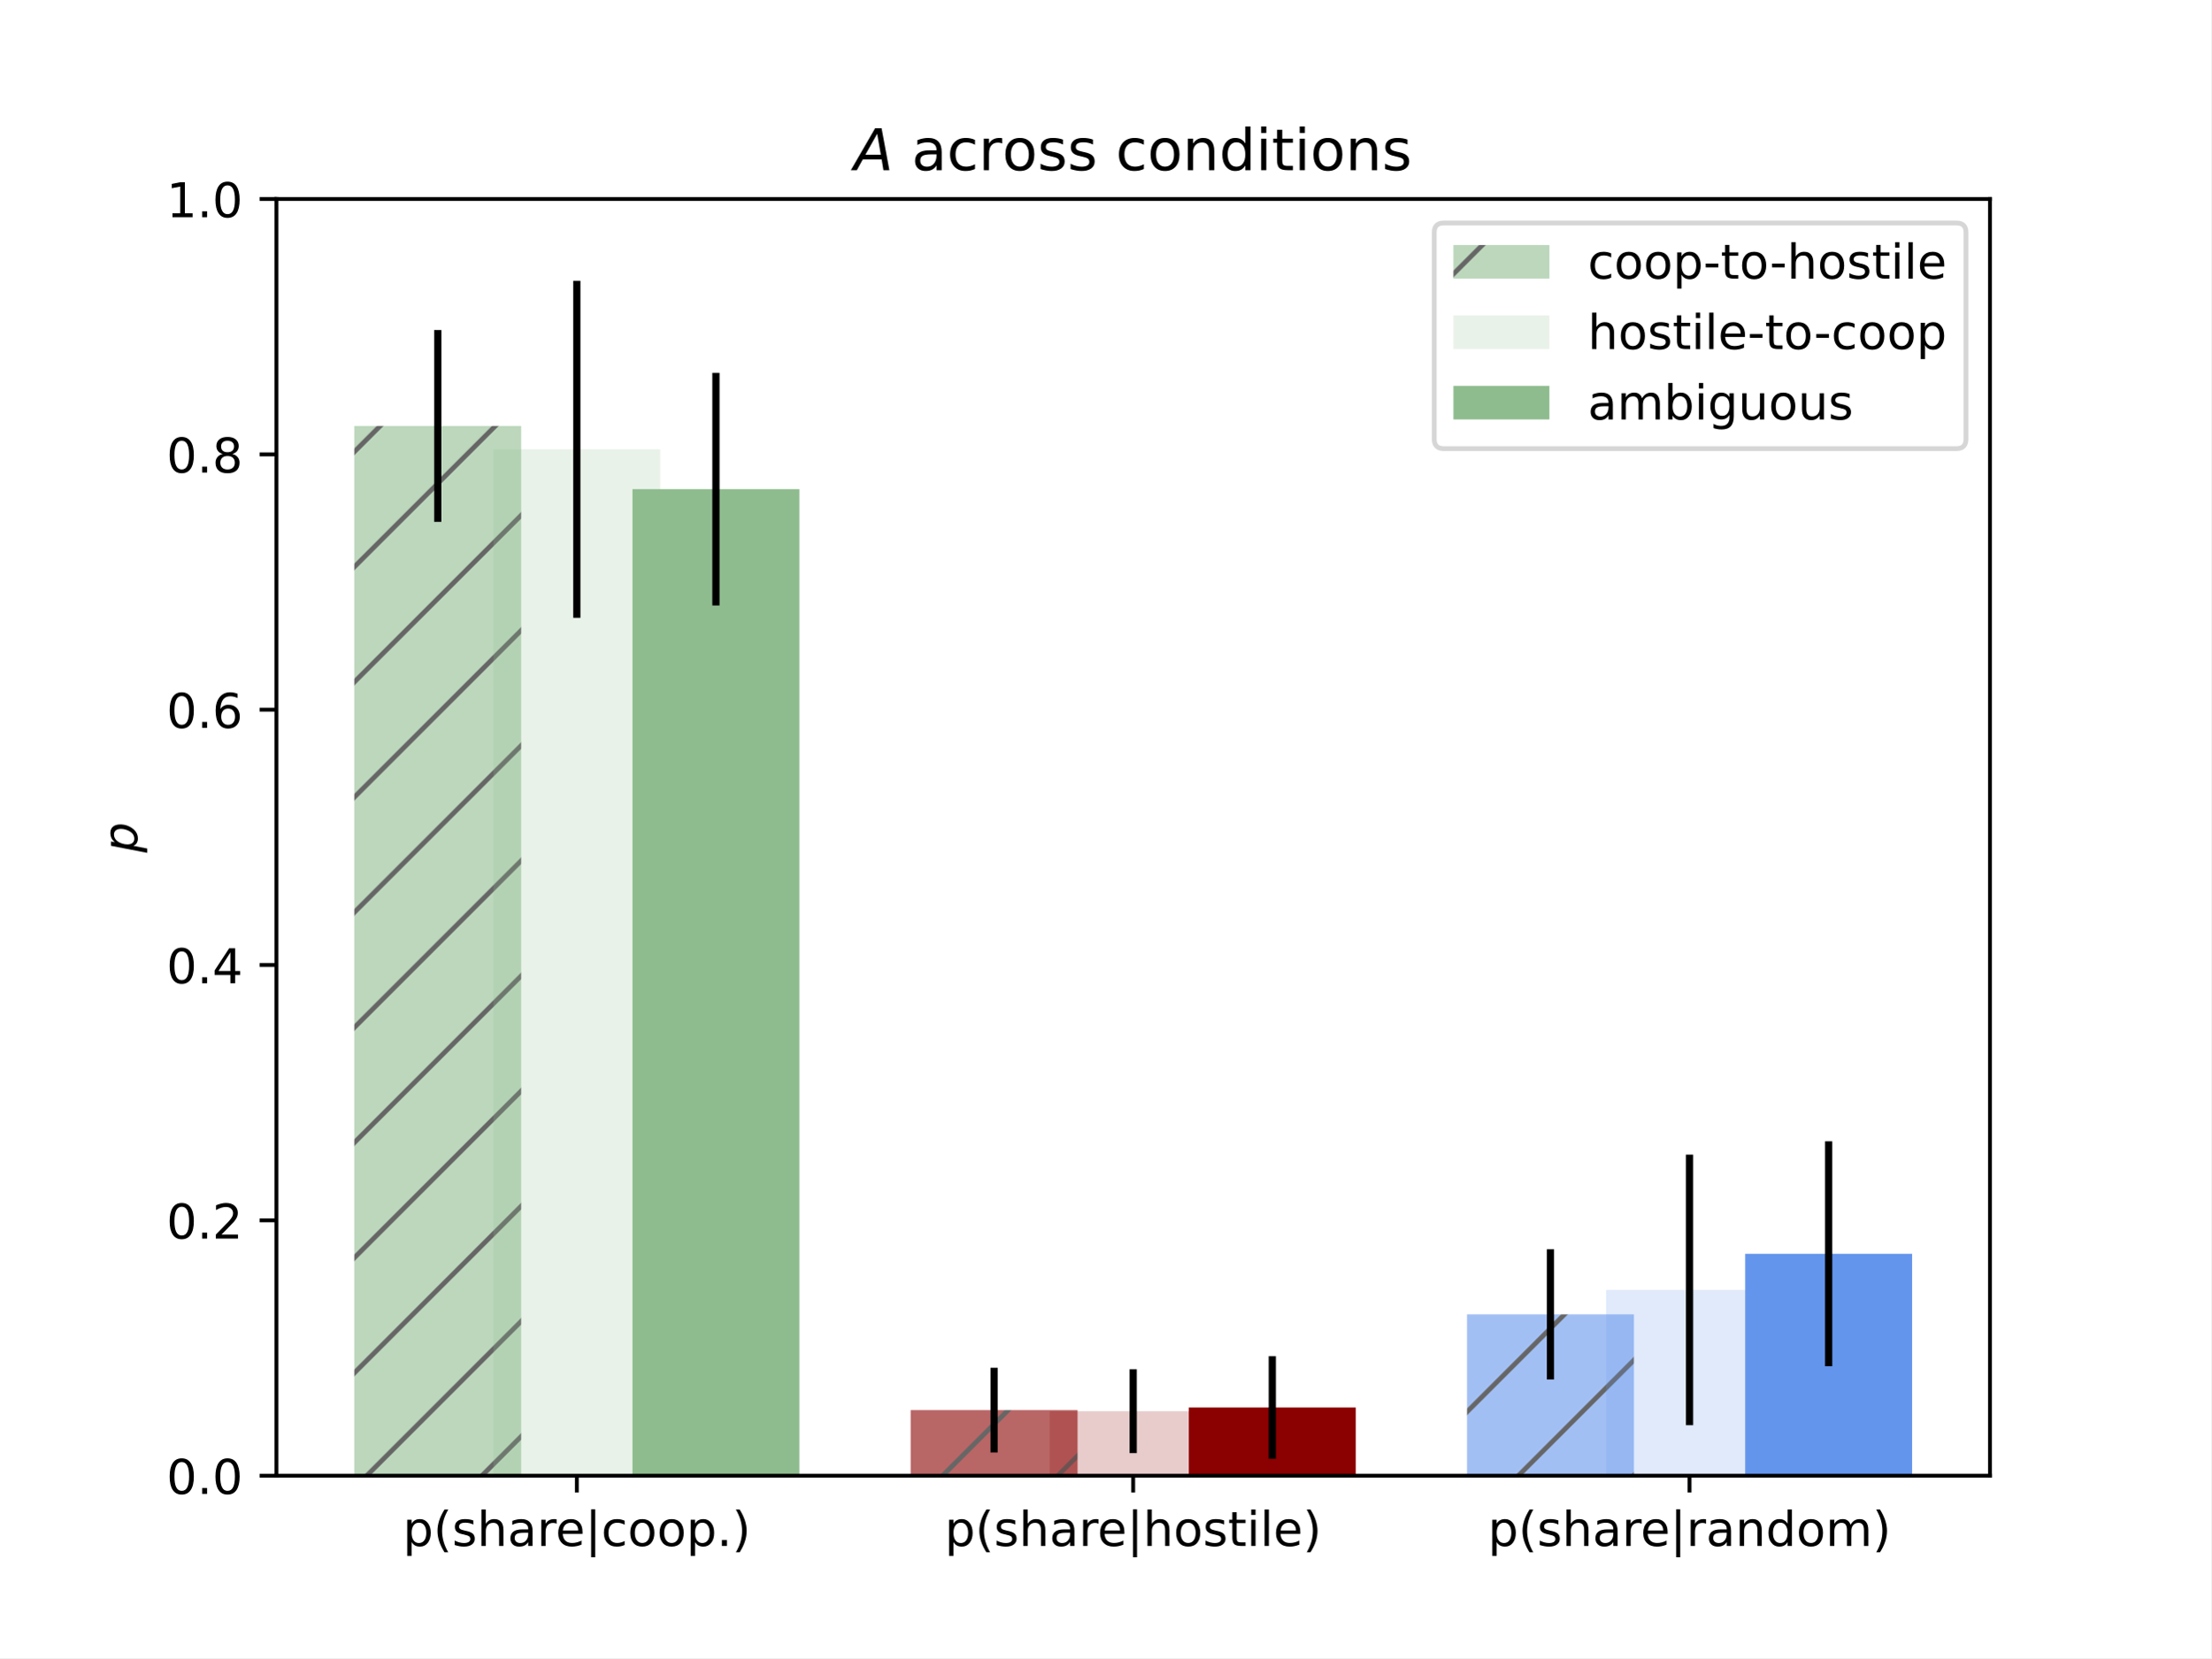
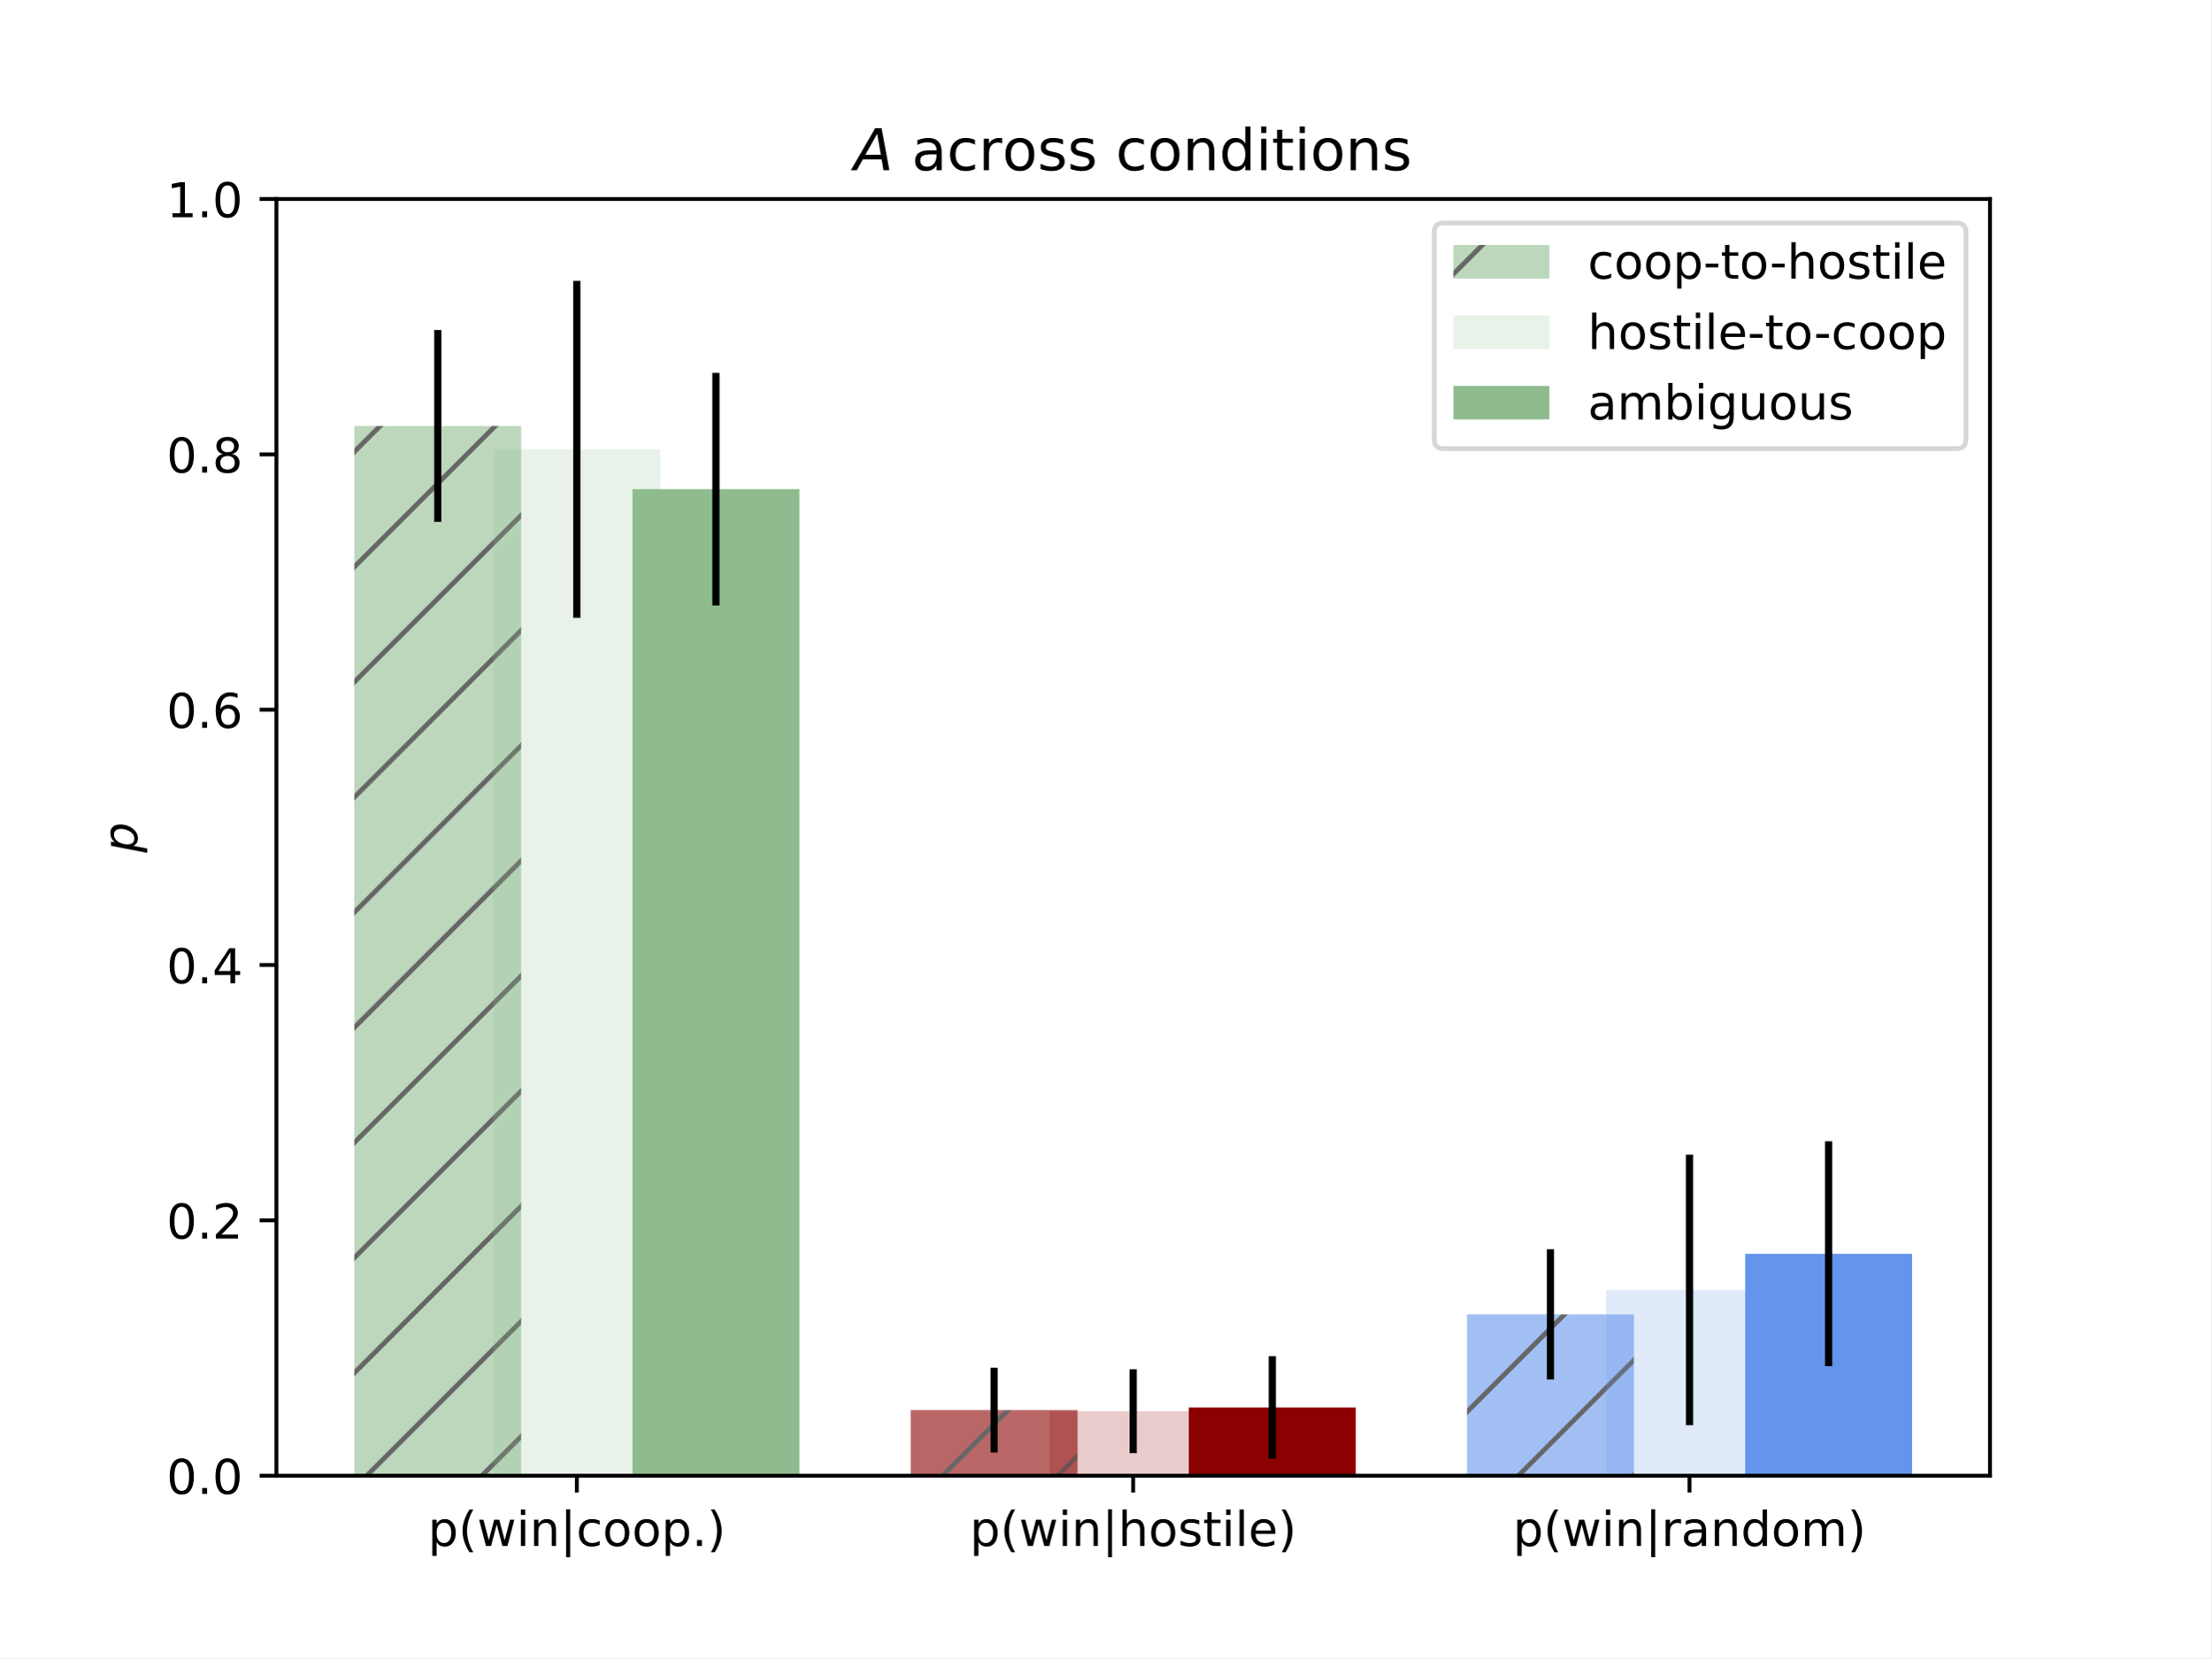
<svg xmlns="http://www.w3.org/2000/svg" xmlns:xlink="http://www.w3.org/1999/xlink" width="460.8pt" height="345.6pt" viewBox="0 0 460.8 345.6" version="1.1">
  <defs>
    <style type="text/css">*{stroke-linejoin: round; stroke-linecap: butt}</style>
  </defs>
  <g id="figure_1">
    <g id="patch_1">
      <path d="M 0 345.6  L 460.8 345.6  L 460.8 0  L 0 0  z " style="fill: #ffffff" />
    </g>
    <g id="axes_1">
      <g id="patch_2">
        <path d="M 57.6 307.584  L 414.72 307.584  L 414.72 41.472  L 57.6 41.472  z " style="fill: #ffffff" />
      </g>
      <g id="patch_3">
-         <path d="M 73.833 307.584  L 108.617 307.584  L 108.617 88.778  L 73.833 88.778  z " clip-path="url(#pd36f9482ea)" style="fill: url(#h64f507d5fd); opacity: 0.6" />
+         <path d="M 73.833 307.584  L 108.617 307.584  L 108.617 88.778  L 73.833 88.778  z " clip-path="url(#p6e9d88121e)" style="fill: url(#hc5529de88d); opacity: 0.6" />
      </g>
      <g id="patch_4">
-         <path d="M 189.781 307.584  L 224.565 307.584  L 224.565 293.905  L 189.781 293.905  z " clip-path="url(#pd36f9482ea)" style="fill: url(#h850bba1b86); opacity: 0.6" />
+         <path d="M 189.781 307.584  L 224.565 307.584  L 224.565 293.905  L 189.781 293.905  z " clip-path="url(#p6e9d88121e)" style="fill: url(#h7cf37ce6c8); opacity: 0.6" />
      </g>
      <g id="patch_5">
-         <path d="M 305.729 307.584  L 340.513 307.584  L 340.513 273.956  L 305.729 273.956  z " clip-path="url(#pd36f9482ea)" style="fill: url(#h22ea0ae161); opacity: 0.6" />
+         <path d="M 305.729 307.584  L 340.513 307.584  L 340.513 273.956  L 305.729 273.956  z " clip-path="url(#p6e9d88121e)" style="fill: url(#h4f4eda2cb7); opacity: 0.6" />
      </g>
      <g id="patch_6">
-         <path d="M 102.82 307.584  L 137.604 307.584  L 137.604 93.645  L 102.82 93.645  z " clip-path="url(#pd36f9482ea)" style="fill: #8fbc8f; opacity: 0.2" />
+         <path d="M 102.82 307.584  L 137.604 307.584  L 137.604 93.645  L 102.82 93.645  z " clip-path="url(#p6e9d88121e)" style="fill: #8fbc8f; opacity: 0.2" />
      </g>
      <g id="patch_7">
-         <path d="M 218.768 307.584  L 253.552 307.584  L 253.552 294.141  L 218.768 294.141  z " clip-path="url(#pd36f9482ea)" style="fill: #8b0000; opacity: 0.2" />
+         <path d="M 218.768 307.584  L 253.552 307.584  L 253.552 294.141  L 218.768 294.141  z " clip-path="url(#p6e9d88121e)" style="fill: #8b0000; opacity: 0.2" />
      </g>
      <g id="patch_8">
-         <path d="M 334.716 307.584  L 369.5 307.584  L 369.5 268.854  L 334.716 268.854  z " clip-path="url(#pd36f9482ea)" style="fill: #6495ed; opacity: 0.2" />
+         <path d="M 334.716 307.584  L 369.5 307.584  L 369.5 268.854  L 334.716 268.854  z " clip-path="url(#p6e9d88121e)" style="fill: #6495ed; opacity: 0.2" />
      </g>
      <g id="patch_9">
-         <path d="M 131.807 307.584  L 166.591 307.584  L 166.591 101.952  L 131.807 101.952  z " clip-path="url(#pd36f9482ea)" style="fill: #8fbc8f" />
+         <path d="M 131.807 307.584  L 166.591 307.584  L 166.591 101.952  L 131.807 101.952  z " clip-path="url(#p6e9d88121e)" style="fill: #8fbc8f" />
      </g>
      <g id="patch_10">
-         <path d="M 247.755 307.584  L 282.539 307.584  L 282.539 293.362  L 247.755 293.362  z " clip-path="url(#pd36f9482ea)" style="fill: #8b0000" />
+         <path d="M 247.755 307.584  L 282.539 307.584  L 282.539 293.362  L 247.755 293.362  z " clip-path="url(#p6e9d88121e)" style="fill: #8b0000" />
      </g>
      <g id="patch_11">
-         <path d="M 363.703 307.584  L 398.487 307.584  L 398.487 261.326  L 363.703 261.326  z " clip-path="url(#pd36f9482ea)" style="fill: #6495ed" />
+         <path d="M 363.703 307.584  L 398.487 307.584  L 398.487 261.326  L 363.703 261.326  z " clip-path="url(#p6e9d88121e)" style="fill: #6495ed" />
      </g>
      <g id="matplotlib.axis_1">
        <g id="xtick_1">
          <g id="line2d_1">
            <defs>
-               <path id="mf3d6477592" d="M 0 0  L 0 3.5  " style="stroke: #000000; stroke-width: 0.8" />
+               <path id="m0821f36fee" d="M 0 0  L 0 3.5  " style="stroke: #000000; stroke-width: 0.8" />
            </defs>
            <g>
-               <use xlink:href="#mf3d6477592" x="120.212" y="307.584" style="stroke: #000000; stroke-width: 0.8" />
+               <use xlink:href="#m0821f36fee" x="120.212" y="307.584" style="stroke: #000000; stroke-width: 0.8" />
            </g>
          </g>
          <g id="text_1">
-             <g transform="translate(83.96351 322.2262) scale(0.1 -0.1)">
+             <g transform="translate(89.17367 322.2262) scale(0.1 -0.1)">
              <defs>
                <path id="DejaVuSans-70" d="M 1159 525  L 1159 -1331  L 581 -1331  L 581 3500  L 1159 3500  L 1159 2969  Q 1341 3281 1617 3432  Q 1894 3584 2278 3584  Q 2916 3584 3314 3078  Q 3713 2572 3713 1747  Q 3713 922 3314 415  Q 2916 -91 2278 -91  Q 1894 -91 1617 61  Q 1341 213 1159 525  z M 3116 1747  Q 3116 2381 2855 2742  Q 2594 3103 2138 3103  Q 1681 3103 1420 2742  Q 1159 2381 1159 1747  Q 1159 1113 1420 752  Q 1681 391 2138 391  Q 2594 391 2855 752  Q 3116 1113 3116 1747  z " transform="scale(0.015625)" />
                <path id="DejaVuSans-28" d="M 1984 4856  Q 1566 4138 1362 3434  Q 1159 2731 1159 2009  Q 1159 1288 1364 580  Q 1569 -128 1984 -844  L 1484 -844  Q 1016 -109 783 600  Q 550 1309 550 2009  Q 550 2706 781 3412  Q 1013 4119 1484 4856  L 1984 4856  z " transform="scale(0.015625)" />
-                 <path id="DejaVuSans-73" d="M 2834 3397  L 2834 2853  Q 2591 2978 2328 3040  Q 2066 3103 1784 3103  Q 1356 3103 1142 2972  Q 928 2841 928 2578  Q 928 2378 1081 2264  Q 1234 2150 1697 2047  L 1894 2003  Q 2506 1872 2764 1633  Q 3022 1394 3022 966  Q 3022 478 2636 193  Q 2250 -91 1575 -91  Q 1294 -91 989 -36  Q 684 19 347 128  L 347 722  Q 666 556 975 473  Q 1284 391 1588 391  Q 1994 391 2212 530  Q 2431 669 2431 922  Q 2431 1156 2273 1281  Q 2116 1406 1581 1522  L 1381 1569  Q 847 1681 609 1914  Q 372 2147 372 2553  Q 372 3047 722 3315  Q 1072 3584 1716 3584  Q 2034 3584 2315 3537  Q 2597 3491 2834 3397  z " transform="scale(0.015625)" />
-                 <path id="DejaVuSans-68" d="M 3513 2113  L 3513 0  L 2938 0  L 2938 2094  Q 2938 2591 2744 2837  Q 2550 3084 2163 3084  Q 1697 3084 1428 2787  Q 1159 2491 1159 1978  L 1159 0  L 581 0  L 581 4863  L 1159 4863  L 1159 2956  Q 1366 3272 1645 3428  Q 1925 3584 2291 3584  Q 2894 3584 3203 3211  Q 3513 2838 3513 2113  z " transform="scale(0.015625)" />
-                 <path id="DejaVuSans-61" d="M 2194 1759  Q 1497 1759 1228 1600  Q 959 1441 959 1056  Q 959 750 1161 570  Q 1363 391 1709 391  Q 2188 391 2477 730  Q 2766 1069 2766 1631  L 2766 1759  L 2194 1759  z M 3341 1997  L 3341 0  L 2766 0  L 2766 531  Q 2569 213 2275 61  Q 1981 -91 1556 -91  Q 1019 -91 701 211  Q 384 513 384 1019  Q 384 1609 779 1909  Q 1175 2209 1959 2209  L 2766 2209  L 2766 2266  Q 2766 2663 2505 2880  Q 2244 3097 1772 3097  Q 1472 3097 1187 3025  Q 903 2953 641 2809  L 641 3341  Q 956 3463 1253 3523  Q 1550 3584 1831 3584  Q 2591 3584 2966 3190  Q 3341 2797 3341 1997  z " transform="scale(0.015625)" />
-                 <path id="DejaVuSans-72" d="M 2631 2963  Q 2534 3019 2420 3045  Q 2306 3072 2169 3072  Q 1681 3072 1420 2755  Q 1159 2438 1159 1844  L 1159 0  L 581 0  L 581 3500  L 1159 3500  L 1159 2956  Q 1341 3275 1631 3429  Q 1922 3584 2338 3584  Q 2397 3584 2469 3576  Q 2541 3569 2628 3553  L 2631 2963  z " transform="scale(0.015625)" />
-                 <path id="DejaVuSans-65" d="M 3597 1894  L 3597 1613  L 953 1613  Q 991 1019 1311 708  Q 1631 397 2203 397  Q 2534 397 2845 478  Q 3156 559 3463 722  L 3463 178  Q 3153 47 2828 -22  Q 2503 -91 2169 -91  Q 1331 -91 842 396  Q 353 884 353 1716  Q 353 2575 817 3079  Q 1281 3584 2069 3584  Q 2775 3584 3186 3129  Q 3597 2675 3597 1894  z M 3022 2063  Q 3016 2534 2758 2815  Q 2500 3097 2075 3097  Q 1594 3097 1305 2825  Q 1016 2553 972 2059  L 3022 2063  z " transform="scale(0.015625)" />
+                 <path id="DejaVuSans-77" d="M 269 3500  L 844 3500  L 1563 769  L 2278 3500  L 2956 3500  L 3675 769  L 4391 3500  L 4966 3500  L 4050 0  L 3372 0  L 2619 2869  L 1863 0  L 1184 0  L 269 3500  z " transform="scale(0.015625)" />
+                 <path id="DejaVuSans-69" d="M 603 3500  L 1178 3500  L 1178 0  L 603 0  L 603 3500  z M 603 4863  L 1178 4863  L 1178 4134  L 603 4134  L 603 4863  z " transform="scale(0.015625)" />
+                 <path id="DejaVuSans-6e" d="M 3513 2113  L 3513 0  L 2938 0  L 2938 2094  Q 2938 2591 2744 2837  Q 2550 3084 2163 3084  Q 1697 3084 1428 2787  Q 1159 2491 1159 1978  L 1159 0  L 581 0  L 581 3500  L 1159 3500  L 1159 2956  Q 1366 3272 1645 3428  Q 1925 3584 2291 3584  Q 2894 3584 3203 3211  Q 3513 2838 3513 2113  z " transform="scale(0.015625)" />
                <path id="DejaVuSans-7c" d="M 1344 4891  L 1344 -1509  L 813 -1509  L 813 4891  L 1344 4891  z " transform="scale(0.015625)" />
                <path id="DejaVuSans-63" d="M 3122 3366  L 3122 2828  Q 2878 2963 2633 3030  Q 2388 3097 2138 3097  Q 1578 3097 1268 2742  Q 959 2388 959 1747  Q 959 1106 1268 751  Q 1578 397 2138 397  Q 2388 397 2633 464  Q 2878 531 3122 666  L 3122 134  Q 2881 22 2623 -34  Q 2366 -91 2075 -91  Q 1284 -91 818 406  Q 353 903 353 1747  Q 353 2603 823 3093  Q 1294 3584 2113 3584  Q 2378 3584 2631 3529  Q 2884 3475 3122 3366  z " transform="scale(0.015625)" />
                <path id="DejaVuSans-6f" d="M 1959 3097  Q 1497 3097 1228 2736  Q 959 2375 959 1747  Q 959 1119 1226 758  Q 1494 397 1959 397  Q 2419 397 2687 759  Q 2956 1122 2956 1747  Q 2956 2369 2687 2733  Q 2419 3097 1959 3097  z M 1959 3584  Q 2709 3584 3137 3096  Q 3566 2609 3566 1747  Q 3566 888 3137 398  Q 2709 -91 1959 -91  Q 1206 -91 779 398  Q 353 888 353 1747  Q 353 2609 779 3096  Q 1206 3584 1959 3584  z " transform="scale(0.015625)" />
                <path id="DejaVuSans-2e" d="M 684 794  L 1344 794  L 1344 0  L 684 0  L 684 794  z " transform="scale(0.015625)" />
                <path id="DejaVuSans-29" d="M 513 4856  L 1013 4856  Q 1481 4119 1714 3412  Q 1947 2706 1947 2009  Q 1947 1309 1714 600  Q 1481 -109 1013 -844  L 513 -844  Q 928 -128 1133 580  Q 1338 1288 1338 2009  Q 1338 2731 1133 3434  Q 928 4138 513 4856  z " transform="scale(0.015625)" />
              </defs>
              <use xlink:href="#DejaVuSans-70" />
              <use xlink:href="#DejaVuSans-28" x="63.477" />
-               <use xlink:href="#DejaVuSans-73" x="102.49" />
-               <use xlink:href="#DejaVuSans-68" x="154.59" />
-               <use xlink:href="#DejaVuSans-61" x="217.969" />
-               <use xlink:href="#DejaVuSans-72" x="279.248" />
-               <use xlink:href="#DejaVuSans-65" x="318.111" />
-               <use xlink:href="#DejaVuSans-7c" x="379.635" />
-               <use xlink:href="#DejaVuSans-63" x="413.326" />
-               <use xlink:href="#DejaVuSans-6f" x="468.307" />
-               <use xlink:href="#DejaVuSans-6f" x="529.488" />
-               <use xlink:href="#DejaVuSans-70" x="590.67" />
-               <use xlink:href="#DejaVuSans-2e" x="654.146" />
-               <use xlink:href="#DejaVuSans-29" x="685.934" />
+               <use xlink:href="#DejaVuSans-77" x="102.49" />
+               <use xlink:href="#DejaVuSans-69" x="184.277" />
+               <use xlink:href="#DejaVuSans-6e" x="212.061" />
+               <use xlink:href="#DejaVuSans-7c" x="275.439" />
+               <use xlink:href="#DejaVuSans-63" x="309.131" />
+               <use xlink:href="#DejaVuSans-6f" x="364.111" />
+               <use xlink:href="#DejaVuSans-6f" x="425.293" />
+               <use xlink:href="#DejaVuSans-70" x="486.475" />
+               <use xlink:href="#DejaVuSans-2e" x="549.951" />
+               <use xlink:href="#DejaVuSans-29" x="581.738" />
            </g>
          </g>
        </g>
        <g id="xtick_2">
          <g id="line2d_2">
            <g>
-               <use xlink:href="#mf3d6477592" x="236.16" y="307.584" style="stroke: #000000; stroke-width: 0.8" />
+               <use xlink:href="#m0821f36fee" x="236.16" y="307.584" style="stroke: #000000; stroke-width: 0.8" />
            </g>
          </g>
          <g id="text_2">
-             <g transform="translate(196.8952 322.2262) scale(0.1 -0.1)">
-               <defs>
+             <g transform="translate(202.1053 322.2262) scale(0.1 -0.1)">
+               <defs>
+                 <path id="DejaVuSans-68" d="M 3513 2113  L 3513 0  L 2938 0  L 2938 2094  Q 2938 2591 2744 2837  Q 2550 3084 2163 3084  Q 1697 3084 1428 2787  Q 1159 2491 1159 1978  L 1159 0  L 581 0  L 581 4863  L 1159 4863  L 1159 2956  Q 1366 3272 1645 3428  Q 1925 3584 2291 3584  Q 2894 3584 3203 3211  Q 3513 2838 3513 2113  z " transform="scale(0.015625)" />
+                 <path id="DejaVuSans-73" d="M 2834 3397  L 2834 2853  Q 2591 2978 2328 3040  Q 2066 3103 1784 3103  Q 1356 3103 1142 2972  Q 928 2841 928 2578  Q 928 2378 1081 2264  Q 1234 2150 1697 2047  L 1894 2003  Q 2506 1872 2764 1633  Q 3022 1394 3022 966  Q 3022 478 2636 193  Q 2250 -91 1575 -91  Q 1294 -91 989 -36  Q 684 19 347 128  L 347 722  Q 666 556 975 473  Q 1284 391 1588 391  Q 1994 391 2212 530  Q 2431 669 2431 922  Q 2431 1156 2273 1281  Q 2116 1406 1581 1522  L 1381 1569  Q 847 1681 609 1914  Q 372 2147 372 2553  Q 372 3047 722 3315  Q 1072 3584 1716 3584  Q 2034 3584 2315 3537  Q 2597 3491 2834 3397  z " transform="scale(0.015625)" />
                <path id="DejaVuSans-74" d="M 1172 4494  L 1172 3500  L 2356 3500  L 2356 3053  L 1172 3053  L 1172 1153  Q 1172 725 1289 603  Q 1406 481 1766 481  L 2356 481  L 2356 0  L 1766 0  Q 1100 0 847 248  Q 594 497 594 1153  L 594 3053  L 172 3053  L 172 3500  L 594 3500  L 594 4494  L 1172 4494  z " transform="scale(0.015625)" />
-                 <path id="DejaVuSans-69" d="M 603 3500  L 1178 3500  L 1178 0  L 603 0  L 603 3500  z M 603 4863  L 1178 4863  L 1178 4134  L 603 4134  L 603 4863  z " transform="scale(0.015625)" />
                <path id="DejaVuSans-6c" d="M 603 4863  L 1178 4863  L 1178 0  L 603 0  L 603 4863  z " transform="scale(0.015625)" />
+                 <path id="DejaVuSans-65" d="M 3597 1894  L 3597 1613  L 953 1613  Q 991 1019 1311 708  Q 1631 397 2203 397  Q 2534 397 2845 478  Q 3156 559 3463 722  L 3463 178  Q 3153 47 2828 -22  Q 2503 -91 2169 -91  Q 1331 -91 842 396  Q 353 884 353 1716  Q 353 2575 817 3079  Q 1281 3584 2069 3584  Q 2775 3584 3186 3129  Q 3597 2675 3597 1894  z M 3022 2063  Q 3016 2534 2758 2815  Q 2500 3097 2075 3097  Q 1594 3097 1305 2825  Q 1016 2553 972 2059  L 3022 2063  z " transform="scale(0.015625)" />
              </defs>
              <use xlink:href="#DejaVuSans-70" />
              <use xlink:href="#DejaVuSans-28" x="63.477" />
-               <use xlink:href="#DejaVuSans-73" x="102.49" />
-               <use xlink:href="#DejaVuSans-68" x="154.59" />
-               <use xlink:href="#DejaVuSans-61" x="217.969" />
-               <use xlink:href="#DejaVuSans-72" x="279.248" />
-               <use xlink:href="#DejaVuSans-65" x="318.111" />
-               <use xlink:href="#DejaVuSans-7c" x="379.635" />
-               <use xlink:href="#DejaVuSans-68" x="413.326" />
-               <use xlink:href="#DejaVuSans-6f" x="476.705" />
-               <use xlink:href="#DejaVuSans-73" x="537.887" />
-               <use xlink:href="#DejaVuSans-74" x="589.986" />
-               <use xlink:href="#DejaVuSans-69" x="629.195" />
-               <use xlink:href="#DejaVuSans-6c" x="656.979" />
-               <use xlink:href="#DejaVuSans-65" x="684.762" />
-               <use xlink:href="#DejaVuSans-29" x="746.285" />
+               <use xlink:href="#DejaVuSans-77" x="102.49" />
+               <use xlink:href="#DejaVuSans-69" x="184.277" />
+               <use xlink:href="#DejaVuSans-6e" x="212.061" />
+               <use xlink:href="#DejaVuSans-7c" x="275.439" />
+               <use xlink:href="#DejaVuSans-68" x="309.131" />
+               <use xlink:href="#DejaVuSans-6f" x="372.51" />
+               <use xlink:href="#DejaVuSans-73" x="433.691" />
+               <use xlink:href="#DejaVuSans-74" x="485.791" />
+               <use xlink:href="#DejaVuSans-69" x="525" />
+               <use xlink:href="#DejaVuSans-6c" x="552.783" />
+               <use xlink:href="#DejaVuSans-65" x="580.566" />
+               <use xlink:href="#DejaVuSans-29" x="642.09" />
            </g>
          </g>
        </g>
        <g id="xtick_3">
          <g id="line2d_3">
            <g>
-               <use xlink:href="#mf3d6477592" x="352.108" y="307.584" style="stroke: #000000; stroke-width: 0.8" />
+               <use xlink:href="#m0821f36fee" x="352.108" y="307.584" style="stroke: #000000; stroke-width: 0.8" />
            </g>
          </g>
          <g id="text_3">
-             <g transform="translate(310.0987 322.2262) scale(0.1 -0.1)">
-               <defs>
-                 <path id="DejaVuSans-6e" d="M 3513 2113  L 3513 0  L 2938 0  L 2938 2094  Q 2938 2591 2744 2837  Q 2550 3084 2163 3084  Q 1697 3084 1428 2787  Q 1159 2491 1159 1978  L 1159 0  L 581 0  L 581 3500  L 1159 3500  L 1159 2956  Q 1366 3272 1645 3428  Q 1925 3584 2291 3584  Q 2894 3584 3203 3211  Q 3513 2838 3513 2113  z " transform="scale(0.015625)" />
+             <g transform="translate(315.3088 322.2262) scale(0.1 -0.1)">
+               <defs>
+                 <path id="DejaVuSans-72" d="M 2631 2963  Q 2534 3019 2420 3045  Q 2306 3072 2169 3072  Q 1681 3072 1420 2755  Q 1159 2438 1159 1844  L 1159 0  L 581 0  L 581 3500  L 1159 3500  L 1159 2956  Q 1341 3275 1631 3429  Q 1922 3584 2338 3584  Q 2397 3584 2469 3576  Q 2541 3569 2628 3553  L 2631 2963  z " transform="scale(0.015625)" />
+                 <path id="DejaVuSans-61" d="M 2194 1759  Q 1497 1759 1228 1600  Q 959 1441 959 1056  Q 959 750 1161 570  Q 1363 391 1709 391  Q 2188 391 2477 730  Q 2766 1069 2766 1631  L 2766 1759  L 2194 1759  z M 3341 1997  L 3341 0  L 2766 0  L 2766 531  Q 2569 213 2275 61  Q 1981 -91 1556 -91  Q 1019 -91 701 211  Q 384 513 384 1019  Q 384 1609 779 1909  Q 1175 2209 1959 2209  L 2766 2209  L 2766 2266  Q 2766 2663 2505 2880  Q 2244 3097 1772 3097  Q 1472 3097 1187 3025  Q 903 2953 641 2809  L 641 3341  Q 956 3463 1253 3523  Q 1550 3584 1831 3584  Q 2591 3584 2966 3190  Q 3341 2797 3341 1997  z " transform="scale(0.015625)" />
                <path id="DejaVuSans-64" d="M 2906 2969  L 2906 4863  L 3481 4863  L 3481 0  L 2906 0  L 2906 525  Q 2725 213 2448 61  Q 2172 -91 1784 -91  Q 1150 -91 751 415  Q 353 922 353 1747  Q 353 2572 751 3078  Q 1150 3584 1784 3584  Q 2172 3584 2448 3432  Q 2725 3281 2906 2969  z M 947 1747  Q 947 1113 1208 752  Q 1469 391 1925 391  Q 2381 391 2643 752  Q 2906 1113 2906 1747  Q 2906 2381 2643 2742  Q 2381 3103 1925 3103  Q 1469 3103 1208 2742  Q 947 2381 947 1747  z " transform="scale(0.015625)" />
                <path id="DejaVuSans-6d" d="M 3328 2828  Q 3544 3216 3844 3400  Q 4144 3584 4550 3584  Q 5097 3584 5394 3201  Q 5691 2819 5691 2113  L 5691 0  L 5113 0  L 5113 2094  Q 5113 2597 4934 2840  Q 4756 3084 4391 3084  Q 3944 3084 3684 2787  Q 3425 2491 3425 1978  L 3425 0  L 2847 0  L 2847 2094  Q 2847 2600 2669 2842  Q 2491 3084 2119 3084  Q 1678 3084 1418 2786  Q 1159 2488 1159 1978  L 1159 0  L 581 0  L 581 3500  L 1159 3500  L 1159 2956  Q 1356 3278 1631 3431  Q 1906 3584 2284 3584  Q 2666 3584 2933 3390  Q 3200 3197 3328 2828  z " transform="scale(0.015625)" />
              </defs>
              <use xlink:href="#DejaVuSans-70" />
              <use xlink:href="#DejaVuSans-28" x="63.477" />
-               <use xlink:href="#DejaVuSans-73" x="102.49" />
-               <use xlink:href="#DejaVuSans-68" x="154.59" />
-               <use xlink:href="#DejaVuSans-61" x="217.969" />
-               <use xlink:href="#DejaVuSans-72" x="279.248" />
-               <use xlink:href="#DejaVuSans-65" x="318.111" />
-               <use xlink:href="#DejaVuSans-7c" x="379.635" />
-               <use xlink:href="#DejaVuSans-72" x="413.326" />
-               <use xlink:href="#DejaVuSans-61" x="454.439" />
-               <use xlink:href="#DejaVuSans-6e" x="515.719" />
-               <use xlink:href="#DejaVuSans-64" x="579.098" />
-               <use xlink:href="#DejaVuSans-6f" x="642.574" />
-               <use xlink:href="#DejaVuSans-6d" x="703.756" />
-               <use xlink:href="#DejaVuSans-29" x="801.168" />
+               <use xlink:href="#DejaVuSans-77" x="102.49" />
+               <use xlink:href="#DejaVuSans-69" x="184.277" />
+               <use xlink:href="#DejaVuSans-6e" x="212.061" />
+               <use xlink:href="#DejaVuSans-7c" x="275.439" />
+               <use xlink:href="#DejaVuSans-72" x="309.131" />
+               <use xlink:href="#DejaVuSans-61" x="350.244" />
+               <use xlink:href="#DejaVuSans-6e" x="411.523" />
+               <use xlink:href="#DejaVuSans-64" x="474.902" />
+               <use xlink:href="#DejaVuSans-6f" x="538.379" />
+               <use xlink:href="#DejaVuSans-6d" x="599.561" />
+               <use xlink:href="#DejaVuSans-29" x="696.973" />
            </g>
          </g>
        </g>
      </g>
      <g id="matplotlib.axis_2">
        <g id="ytick_1">
          <g id="line2d_4">
            <defs>
-               <path id="m90625c5a4f" d="M 0 0  L -3.5 0  " style="stroke: #000000; stroke-width: 0.8" />
+               <path id="m20597856e9" d="M 0 0  L -3.5 0  " style="stroke: #000000; stroke-width: 0.8" />
            </defs>
            <g>
-               <use xlink:href="#m90625c5a4f" x="57.6" y="307.584" style="stroke: #000000; stroke-width: 0.8" />
+               <use xlink:href="#m20597856e9" x="57.6" y="307.584" style="stroke: #000000; stroke-width: 0.8" />
            </g>
          </g>
          <g id="text_4">
            <g transform="translate(34.69687 311.3832) scale(0.1 -0.1)">
              <defs>
                <path id="DejaVuSans-30" d="M 2034 4250  Q 1547 4250 1301 3770  Q 1056 3291 1056 2328  Q 1056 1369 1301 889  Q 1547 409 2034 409  Q 2525 409 2770 889  Q 3016 1369 3016 2328  Q 3016 3291 2770 3770  Q 2525 4250 2034 4250  z M 2034 4750  Q 2819 4750 3233 4129  Q 3647 3509 3647 2328  Q 3647 1150 3233 529  Q 2819 -91 2034 -91  Q 1250 -91 836 529  Q 422 1150 422 2328  Q 422 3509 836 4129  Q 1250 4750 2034 4750  z " transform="scale(0.015625)" />
              </defs>
              <use xlink:href="#DejaVuSans-30" />
              <use xlink:href="#DejaVuSans-2e" x="63.623" />
              <use xlink:href="#DejaVuSans-30" x="95.41" />
            </g>
          </g>
        </g>
        <g id="ytick_2">
          <g id="line2d_5">
            <g>
-               <use xlink:href="#m90625c5a4f" x="57.6" y="254.362" style="stroke: #000000; stroke-width: 0.8" />
+               <use xlink:href="#m20597856e9" x="57.6" y="254.362" style="stroke: #000000; stroke-width: 0.8" />
            </g>
          </g>
          <g id="text_5">
            <g transform="translate(34.69687 258.1608) scale(0.1 -0.1)">
              <defs>
                <path id="DejaVuSans-32" d="M 1228 531  L 3431 531  L 3431 0  L 469 0  L 469 531  Q 828 903 1448 1529  Q 2069 2156 2228 2338  Q 2531 2678 2651 2914  Q 2772 3150 2772 3378  Q 2772 3750 2511 3984  Q 2250 4219 1831 4219  Q 1534 4219 1204 4116  Q 875 4013 500 3803  L 500 4441  Q 881 4594 1212 4672  Q 1544 4750 1819 4750  Q 2544 4750 2975 4387  Q 3406 4025 3406 3419  Q 3406 3131 3298 2873  Q 3191 2616 2906 2266  Q 2828 2175 2409 1742  Q 1991 1309 1228 531  z " transform="scale(0.015625)" />
              </defs>
              <use xlink:href="#DejaVuSans-30" />
              <use xlink:href="#DejaVuSans-2e" x="63.623" />
              <use xlink:href="#DejaVuSans-32" x="95.41" />
            </g>
          </g>
        </g>
        <g id="ytick_3">
          <g id="line2d_6">
            <g>
-               <use xlink:href="#m90625c5a4f" x="57.6" y="201.139" style="stroke: #000000; stroke-width: 0.8" />
+               <use xlink:href="#m20597856e9" x="57.6" y="201.139" style="stroke: #000000; stroke-width: 0.8" />
            </g>
          </g>
          <g id="text_6">
            <g transform="translate(34.69687 204.9384) scale(0.1 -0.1)">
              <defs>
                <path id="DejaVuSans-34" d="M 2419 4116  L 825 1625  L 2419 1625  L 2419 4116  z M 2253 4666  L 3047 4666  L 3047 1625  L 3713 1625  L 3713 1100  L 3047 1100  L 3047 0  L 2419 0  L 2419 1100  L 313 1100  L 313 1709  L 2253 4666  z " transform="scale(0.015625)" />
              </defs>
              <use xlink:href="#DejaVuSans-30" />
              <use xlink:href="#DejaVuSans-2e" x="63.623" />
              <use xlink:href="#DejaVuSans-34" x="95.41" />
            </g>
          </g>
        </g>
        <g id="ytick_4">
          <g id="line2d_7">
            <g>
-               <use xlink:href="#m90625c5a4f" x="57.6" y="147.917" style="stroke: #000000; stroke-width: 0.8" />
+               <use xlink:href="#m20597856e9" x="57.6" y="147.917" style="stroke: #000000; stroke-width: 0.8" />
            </g>
          </g>
          <g id="text_7">
            <g transform="translate(34.69687 151.716) scale(0.1 -0.1)">
              <defs>
                <path id="DejaVuSans-36" d="M 2113 2584  Q 1688 2584 1439 2293  Q 1191 2003 1191 1497  Q 1191 994 1439 701  Q 1688 409 2113 409  Q 2538 409 2786 701  Q 3034 994 3034 1497  Q 3034 2003 2786 2293  Q 2538 2584 2113 2584  z M 3366 4563  L 3366 3988  Q 3128 4100 2886 4159  Q 2644 4219 2406 4219  Q 1781 4219 1451 3797  Q 1122 3375 1075 2522  Q 1259 2794 1537 2939  Q 1816 3084 2150 3084  Q 2853 3084 3261 2657  Q 3669 2231 3669 1497  Q 3669 778 3244 343  Q 2819 -91 2113 -91  Q 1303 -91 875 529  Q 447 1150 447 2328  Q 447 3434 972 4092  Q 1497 4750 2381 4750  Q 2619 4750 2861 4703  Q 3103 4656 3366 4563  z " transform="scale(0.015625)" />
              </defs>
              <use xlink:href="#DejaVuSans-30" />
              <use xlink:href="#DejaVuSans-2e" x="63.623" />
              <use xlink:href="#DejaVuSans-36" x="95.41" />
            </g>
          </g>
        </g>
        <g id="ytick_5">
          <g id="line2d_8">
            <g>
-               <use xlink:href="#m90625c5a4f" x="57.6" y="94.694" style="stroke: #000000; stroke-width: 0.8" />
+               <use xlink:href="#m20597856e9" x="57.6" y="94.694" style="stroke: #000000; stroke-width: 0.8" />
            </g>
          </g>
          <g id="text_8">
            <g transform="translate(34.69687 98.49362) scale(0.1 -0.1)">
              <defs>
                <path id="DejaVuSans-38" d="M 2034 2216  Q 1584 2216 1326 1975  Q 1069 1734 1069 1313  Q 1069 891 1326 650  Q 1584 409 2034 409  Q 2484 409 2743 651  Q 3003 894 3003 1313  Q 3003 1734 2745 1975  Q 2488 2216 2034 2216  z M 1403 2484  Q 997 2584 770 2862  Q 544 3141 544 3541  Q 544 4100 942 4425  Q 1341 4750 2034 4750  Q 2731 4750 3128 4425  Q 3525 4100 3525 3541  Q 3525 3141 3298 2862  Q 3072 2584 2669 2484  Q 3125 2378 3379 2068  Q 3634 1759 3634 1313  Q 3634 634 3220 271  Q 2806 -91 2034 -91  Q 1263 -91 848 271  Q 434 634 434 1313  Q 434 1759 690 2068  Q 947 2378 1403 2484  z M 1172 3481  Q 1172 3119 1398 2916  Q 1625 2713 2034 2713  Q 2441 2713 2670 2916  Q 2900 3119 2900 3481  Q 2900 3844 2670 4047  Q 2441 4250 2034 4250  Q 1625 4250 1398 4047  Q 1172 3844 1172 3481  z " transform="scale(0.015625)" />
              </defs>
              <use xlink:href="#DejaVuSans-30" />
              <use xlink:href="#DejaVuSans-2e" x="63.623" />
              <use xlink:href="#DejaVuSans-38" x="95.41" />
            </g>
          </g>
        </g>
        <g id="ytick_6">
          <g id="line2d_9">
            <g>
-               <use xlink:href="#m90625c5a4f" x="57.6" y="41.472" style="stroke: #000000; stroke-width: 0.8" />
+               <use xlink:href="#m20597856e9" x="57.6" y="41.472" style="stroke: #000000; stroke-width: 0.8" />
            </g>
          </g>
          <g id="text_9">
            <g transform="translate(34.69687 45.27122) scale(0.1 -0.1)">
              <defs>
                <path id="DejaVuSans-31" d="M 794 531  L 1825 531  L 1825 4091  L 703 3866  L 703 4441  L 1819 4666  L 2450 4666  L 2450 531  L 3481 531  L 3481 0  L 794 0  L 794 531  z " transform="scale(0.015625)" />
              </defs>
              <use xlink:href="#DejaVuSans-31" />
              <use xlink:href="#DejaVuSans-2e" x="63.623" />
              <use xlink:href="#DejaVuSans-30" x="95.41" />
            </g>
          </g>
        </g>
        <g id="text_10">
          <g transform="translate(28.59688 177.728) rotate(-90) scale(0.1 -0.1)">
            <defs>
              <path id="DejaVuSans-Oblique-70" d="M 3175 2156  Q 3175 2616 2975 2859  Q 2775 3103 2400 3103  Q 2144 3103 1911 2972  Q 1678 2841 1497 2591  Q 1319 2344 1212 1994  Q 1106 1644 1106 1300  Q 1106 863 1306 627  Q 1506 391 1875 391  Q 2147 391 2380 519  Q 2613 647 2778 891  Q 2956 1147 3065 1494  Q 3175 1841 3175 2156  z M 1394 2969  Q 1625 3272 1939 3428  Q 2253 3584 2638 3584  Q 3175 3584 3472 3232  Q 3769 2881 3769 2247  Q 3769 1728 3584 1258  Q 3400 788 3053 416  Q 2822 169 2531 39  Q 2241 -91 1919 -91  Q 1547 -91 1294 64  Q 1041 219 916 525  L 556 -1331  L -19 -1331  L 922 3500  L 1497 3500  L 1394 2969  z " transform="scale(0.015625)" />
            </defs>
            <use xlink:href="#DejaVuSans-Oblique-70" />
          </g>
        </g>
      </g>
      <g id="LineCollection_1">
-         <path d="M 91.225 108.774  L 91.225 68.782  " clip-path="url(#pd36f9482ea)" style="fill: none; stroke: #000000; stroke-width: 1.5" />
-         <path d="M 207.173 302.734  L 207.173 285.077  " clip-path="url(#pd36f9482ea)" style="fill: none; stroke: #000000; stroke-width: 1.5" />
-         <path d="M 323.121 287.527  L 323.121 260.385  " clip-path="url(#pd36f9482ea)" style="fill: none; stroke: #000000; stroke-width: 1.5" />
+         <path d="M 91.225 108.774  L 91.225 68.782  " clip-path="url(#p6e9d88121e)" style="fill: none; stroke: #000000; stroke-width: 1.5" />
+         <path d="M 207.173 302.734  L 207.173 285.077  " clip-path="url(#p6e9d88121e)" style="fill: none; stroke: #000000; stroke-width: 1.5" />
+         <path d="M 323.121 287.527  L 323.121 260.385  " clip-path="url(#p6e9d88121e)" style="fill: none; stroke: #000000; stroke-width: 1.5" />
      </g>
      <g id="LineCollection_2">
-         <path d="M 120.212 128.762  L 120.212 58.529  " clip-path="url(#pd36f9482ea)" style="fill: none; stroke: #000000; stroke-width: 1.5" />
-         <path d="M 236.16 302.879  L 236.16 285.402  " clip-path="url(#pd36f9482ea)" style="fill: none; stroke: #000000; stroke-width: 1.5" />
-         <path d="M 352.108 297.053  L 352.108 240.655  " clip-path="url(#pd36f9482ea)" style="fill: none; stroke: #000000; stroke-width: 1.5" />
+         <path d="M 120.212 128.762  L 120.212 58.529  " clip-path="url(#p6e9d88121e)" style="fill: none; stroke: #000000; stroke-width: 1.5" />
+         <path d="M 236.16 302.879  L 236.16 285.402  " clip-path="url(#p6e9d88121e)" style="fill: none; stroke: #000000; stroke-width: 1.5" />
+         <path d="M 352.108 297.053  L 352.108 240.655  " clip-path="url(#p6e9d88121e)" style="fill: none; stroke: #000000; stroke-width: 1.5" />
      </g>
      <g id="LineCollection_3">
-         <path d="M 149.199 126.198  L 149.199 77.706  " clip-path="url(#pd36f9482ea)" style="fill: none; stroke: #000000; stroke-width: 1.5" />
-         <path d="M 265.147 304.049  L 265.147 282.675  " clip-path="url(#pd36f9482ea)" style="fill: none; stroke: #000000; stroke-width: 1.5" />
-         <path d="M 381.095 284.768  L 381.095 237.884  " clip-path="url(#pd36f9482ea)" style="fill: none; stroke: #000000; stroke-width: 1.5" />
+         <path d="M 149.199 126.198  L 149.199 77.706  " clip-path="url(#p6e9d88121e)" style="fill: none; stroke: #000000; stroke-width: 1.5" />
+         <path d="M 265.147 304.049  L 265.147 282.675  " clip-path="url(#p6e9d88121e)" style="fill: none; stroke: #000000; stroke-width: 1.5" />
+         <path d="M 381.095 284.768  L 381.095 237.884  " clip-path="url(#p6e9d88121e)" style="fill: none; stroke: #000000; stroke-width: 1.5" />
      </g>
      <g id="patch_12">
        <path d="M 57.6 307.584  L 57.6 41.472  " style="fill: none; stroke: #000000; stroke-width: 0.8; stroke-linejoin: miter; stroke-linecap: square" />
      </g>
      <g id="patch_13">
        <path d="M 414.72 307.584  L 414.72 41.472  " style="fill: none; stroke: #000000; stroke-width: 0.8; stroke-linejoin: miter; stroke-linecap: square" />
      </g>
      <g id="patch_14">
        <path d="M 57.6 307.584  L 414.72 307.584  " style="fill: none; stroke: #000000; stroke-width: 0.8; stroke-linejoin: miter; stroke-linecap: square" />
      </g>
      <g id="patch_15">
        <path d="M 57.6 41.472  L 414.72 41.472  " style="fill: none; stroke: #000000; stroke-width: 0.8; stroke-linejoin: miter; stroke-linecap: square" />
      </g>
      <g id="text_11">
        <g transform="translate(177.96 35.472) scale(0.12 -0.12)">
          <defs>
            <path id="DejaVuSans-Oblique-41" d="M 2356 4666  L 3072 4666  L 3938 0  L 3278 0  L 3084 1197  L 984 1197  L 325 0  L -341 0  L 2356 4666  z M 2584 4044  L 1275 1722  L 2988 1722  L 2584 4044  z " transform="scale(0.015625)" />
            <path id="DejaVuSans-20" transform="scale(0.015625)" />
          </defs>
          <use xlink:href="#DejaVuSans-Oblique-41" transform="translate(0 0.015625)" />
          <use xlink:href="#DejaVuSans-20" transform="translate(68.4082 0.015625)" />
          <use xlink:href="#DejaVuSans-61" transform="translate(100.1953 0.015625)" />
          <use xlink:href="#DejaVuSans-63" transform="translate(161.4746 0.015625)" />
          <use xlink:href="#DejaVuSans-72" transform="translate(216.4551 0.015625)" />
          <use xlink:href="#DejaVuSans-6f" transform="translate(257.5684 0.015625)" />
          <use xlink:href="#DejaVuSans-73" transform="translate(318.75 0.015625)" />
          <use xlink:href="#DejaVuSans-73" transform="translate(370.8496 0.015625)" />
          <use xlink:href="#DejaVuSans-20" transform="translate(422.9492 0.015625)" />
          <use xlink:href="#DejaVuSans-63" transform="translate(454.7363 0.015625)" />
          <use xlink:href="#DejaVuSans-6f" transform="translate(509.7168 0.015625)" />
          <use xlink:href="#DejaVuSans-6e" transform="translate(570.8984 0.015625)" />
          <use xlink:href="#DejaVuSans-64" transform="translate(634.2773 0.015625)" />
          <use xlink:href="#DejaVuSans-69" transform="translate(697.7539 0.015625)" />
          <use xlink:href="#DejaVuSans-74" transform="translate(725.5371 0.015625)" />
          <use xlink:href="#DejaVuSans-69" transform="translate(764.7461 0.015625)" />
          <use xlink:href="#DejaVuSans-6f" transform="translate(792.5293 0.015625)" />
          <use xlink:href="#DejaVuSans-6e" transform="translate(853.7109 0.015625)" />
          <use xlink:href="#DejaVuSans-73" transform="translate(917.0898 0.015625)" />
        </g>
      </g>
      <g id="legend_1">
        <g id="patch_16">
          <path d="M 300.898 93.506  L 407.72 93.506  Q 409.72 93.506 409.72 91.506  L 409.72 48.472  Q 409.72 46.472 407.72 46.472  L 300.898 46.472  Q 298.898 46.472 298.898 48.472  L 298.898 91.506  Q 298.898 93.506 300.898 93.506  z " style="fill: #ffffff; opacity: 0.8; stroke: #cccccc; stroke-linejoin: miter" />
        </g>
        <g id="patch_17">
-           <path d="M 302.898 58.07  L 322.898 58.07  L 322.898 51.07  L 302.898 51.07  z " style="fill: url(#h64f507d5fd); opacity: 0.6" />
+           <path d="M 302.898 58.07  L 322.898 58.07  L 322.898 51.07  L 302.898 51.07  z " style="fill: url(#hc5529de88d); opacity: 0.6" />
        </g>
        <g id="text_12">
          <g transform="translate(330.8981 58.07044) scale(0.1 -0.1)">
            <defs>
              <path id="DejaVuSans-2d" d="M 313 2009  L 1997 2009  L 1997 1497  L 313 1497  L 313 2009  z " transform="scale(0.015625)" />
            </defs>
            <use xlink:href="#DejaVuSans-63" />
            <use xlink:href="#DejaVuSans-6f" x="54.98" />
            <use xlink:href="#DejaVuSans-6f" x="116.162" />
            <use xlink:href="#DejaVuSans-70" x="177.344" />
            <use xlink:href="#DejaVuSans-2d" x="240.82" />
            <use xlink:href="#DejaVuSans-74" x="276.904" />
            <use xlink:href="#DejaVuSans-6f" x="316.113" />
            <use xlink:href="#DejaVuSans-2d" x="379.17" />
            <use xlink:href="#DejaVuSans-68" x="415.254" />
            <use xlink:href="#DejaVuSans-6f" x="478.633" />
            <use xlink:href="#DejaVuSans-73" x="539.814" />
            <use xlink:href="#DejaVuSans-74" x="591.914" />
            <use xlink:href="#DejaVuSans-69" x="631.123" />
            <use xlink:href="#DejaVuSans-6c" x="658.906" />
            <use xlink:href="#DejaVuSans-65" x="686.689" />
          </g>
        </g>
        <g id="patch_18">
          <path d="M 302.898 72.749  L 322.898 72.749  L 322.898 65.749  L 302.898 65.749  z " style="fill: #8fbc8f; opacity: 0.2" />
        </g>
        <g id="text_13">
          <g transform="translate(330.8981 72.74856) scale(0.1 -0.1)">
            <use xlink:href="#DejaVuSans-68" />
            <use xlink:href="#DejaVuSans-6f" x="63.379" />
            <use xlink:href="#DejaVuSans-73" x="124.561" />
            <use xlink:href="#DejaVuSans-74" x="176.66" />
            <use xlink:href="#DejaVuSans-69" x="215.869" />
            <use xlink:href="#DejaVuSans-6c" x="243.652" />
            <use xlink:href="#DejaVuSans-65" x="271.436" />
            <use xlink:href="#DejaVuSans-2d" x="332.959" />
            <use xlink:href="#DejaVuSans-74" x="369.043" />
            <use xlink:href="#DejaVuSans-6f" x="408.252" />
            <use xlink:href="#DejaVuSans-2d" x="471.309" />
            <use xlink:href="#DejaVuSans-63" x="507.393" />
            <use xlink:href="#DejaVuSans-6f" x="562.373" />
            <use xlink:href="#DejaVuSans-6f" x="623.555" />
            <use xlink:href="#DejaVuSans-70" x="684.736" />
          </g>
        </g>
        <g id="patch_19">
          <path d="M 302.898 87.427  L 322.898 87.427  L 322.898 80.427  L 302.898 80.427  z " style="fill: #8fbc8f" />
        </g>
        <g id="text_14">
          <g transform="translate(330.8981 87.42669) scale(0.1 -0.1)">
            <defs>
              <path id="DejaVuSans-62" d="M 3116 1747  Q 3116 2381 2855 2742  Q 2594 3103 2138 3103  Q 1681 3103 1420 2742  Q 1159 2381 1159 1747  Q 1159 1113 1420 752  Q 1681 391 2138 391  Q 2594 391 2855 752  Q 3116 1113 3116 1747  z M 1159 2969  Q 1341 3281 1617 3432  Q 1894 3584 2278 3584  Q 2916 3584 3314 3078  Q 3713 2572 3713 1747  Q 3713 922 3314 415  Q 2916 -91 2278 -91  Q 1894 -91 1617 61  Q 1341 213 1159 525  L 1159 0  L 581 0  L 581 4863  L 1159 4863  L 1159 2969  z " transform="scale(0.015625)" />
              <path id="DejaVuSans-67" d="M 2906 1791  Q 2906 2416 2648 2759  Q 2391 3103 1925 3103  Q 1463 3103 1205 2759  Q 947 2416 947 1791  Q 947 1169 1205 825  Q 1463 481 1925 481  Q 2391 481 2648 825  Q 2906 1169 2906 1791  z M 3481 434  Q 3481 -459 3084 -895  Q 2688 -1331 1869 -1331  Q 1566 -1331 1297 -1286  Q 1028 -1241 775 -1147  L 775 -588  Q 1028 -725 1275 -790  Q 1522 -856 1778 -856  Q 2344 -856 2625 -561  Q 2906 -266 2906 331  L 2906 616  Q 2728 306 2450 153  Q 2172 0 1784 0  Q 1141 0 747 490  Q 353 981 353 1791  Q 353 2603 747 3093  Q 1141 3584 1784 3584  Q 2172 3584 2450 3431  Q 2728 3278 2906 2969  L 2906 3500  L 3481 3500  L 3481 434  z " transform="scale(0.015625)" />
              <path id="DejaVuSans-75" d="M 544 1381  L 544 3500  L 1119 3500  L 1119 1403  Q 1119 906 1312 657  Q 1506 409 1894 409  Q 2359 409 2629 706  Q 2900 1003 2900 1516  L 2900 3500  L 3475 3500  L 3475 0  L 2900 0  L 2900 538  Q 2691 219 2414 64  Q 2138 -91 1772 -91  Q 1169 -91 856 284  Q 544 659 544 1381  z M 1991 3584  L 1991 3584  z " transform="scale(0.015625)" />
            </defs>
            <use xlink:href="#DejaVuSans-61" />
            <use xlink:href="#DejaVuSans-6d" x="61.279" />
            <use xlink:href="#DejaVuSans-62" x="158.691" />
            <use xlink:href="#DejaVuSans-69" x="222.168" />
            <use xlink:href="#DejaVuSans-67" x="249.951" />
            <use xlink:href="#DejaVuSans-75" x="313.428" />
            <use xlink:href="#DejaVuSans-6f" x="376.807" />
            <use xlink:href="#DejaVuSans-75" x="437.988" />
            <use xlink:href="#DejaVuSans-73" x="501.367" />
          </g>
        </g>
      </g>
    </g>
  </g>
  <defs>
-     <clipPath id="pd36f9482ea">
+     <clipPath id="p6e9d88121e">
      <rect x="57.6" y="41.472" width="357.12" height="266.112" />
    </clipPath>
  </defs>
  <defs>
-     <pattern id="h64f507d5fd" patternUnits="userSpaceOnUse" x="0" y="0" width="72" height="72">
+     <pattern id="hc5529de88d" patternUnits="userSpaceOnUse" x="0" y="0" width="72" height="72">
      <rect x="0" y="0" width="73" height="73" fill="#8fbc8f" />
      <path d="M -36 36  L 36 -36  M -24 48  L 48 -24  M -12 60  L 60 -12  M 0 72  L 72 0  M 12 84  L 84 12  M 24 96  L 96 24  M 36 108  L 108 36  " style="fill: #000000; stroke: #000000; stroke-width: 1.0; stroke-linecap: butt; stroke-linejoin: miter" />
    </pattern>
-     <pattern id="h850bba1b86" patternUnits="userSpaceOnUse" x="0" y="0" width="72" height="72">
+     <pattern id="h7cf37ce6c8" patternUnits="userSpaceOnUse" x="0" y="0" width="72" height="72">
      <rect x="0" y="0" width="73" height="73" fill="#8b0000" />
      <path d="M -36 36  L 36 -36  M -24 48  L 48 -24  M -12 60  L 60 -12  M 0 72  L 72 0  M 12 84  L 84 12  M 24 96  L 96 24  M 36 108  L 108 36  " style="fill: #000000; stroke: #000000; stroke-width: 1.0; stroke-linecap: butt; stroke-linejoin: miter" />
    </pattern>
-     <pattern id="h22ea0ae161" patternUnits="userSpaceOnUse" x="0" y="0" width="72" height="72">
+     <pattern id="h4f4eda2cb7" patternUnits="userSpaceOnUse" x="0" y="0" width="72" height="72">
      <rect x="0" y="0" width="73" height="73" fill="#6495ed" />
      <path d="M -36 36  L 36 -36  M -24 48  L 48 -24  M -12 60  L 60 -12  M 0 72  L 72 0  M 12 84  L 84 12  M 24 96  L 96 24  M 36 108  L 108 36  " style="fill: #000000; stroke: #000000; stroke-width: 1.0; stroke-linecap: butt; stroke-linejoin: miter" />
    </pattern>
  </defs>
</svg>
